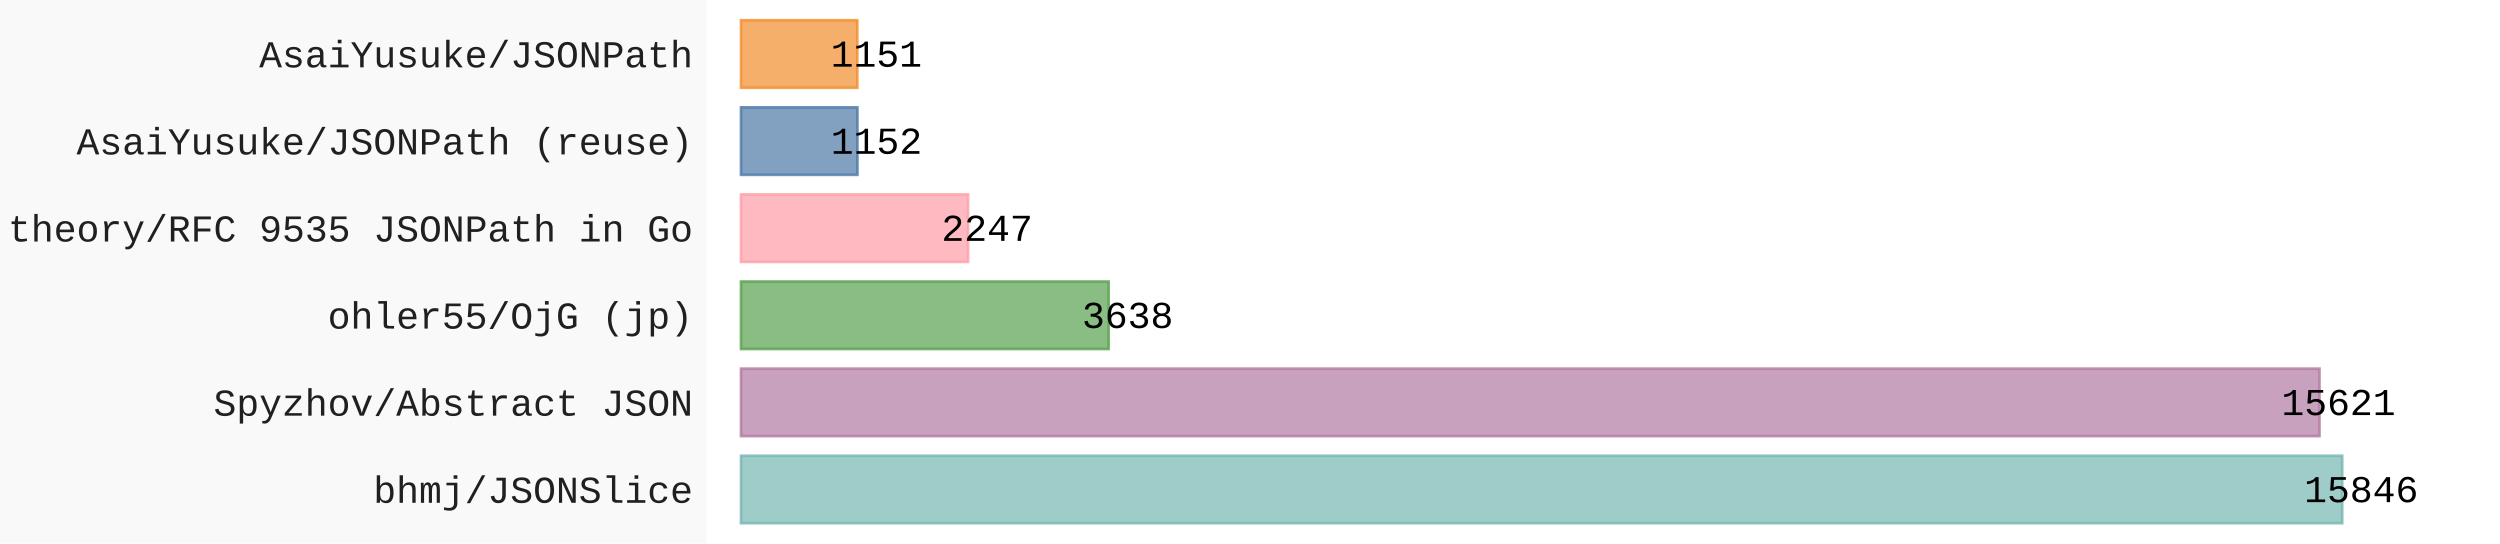
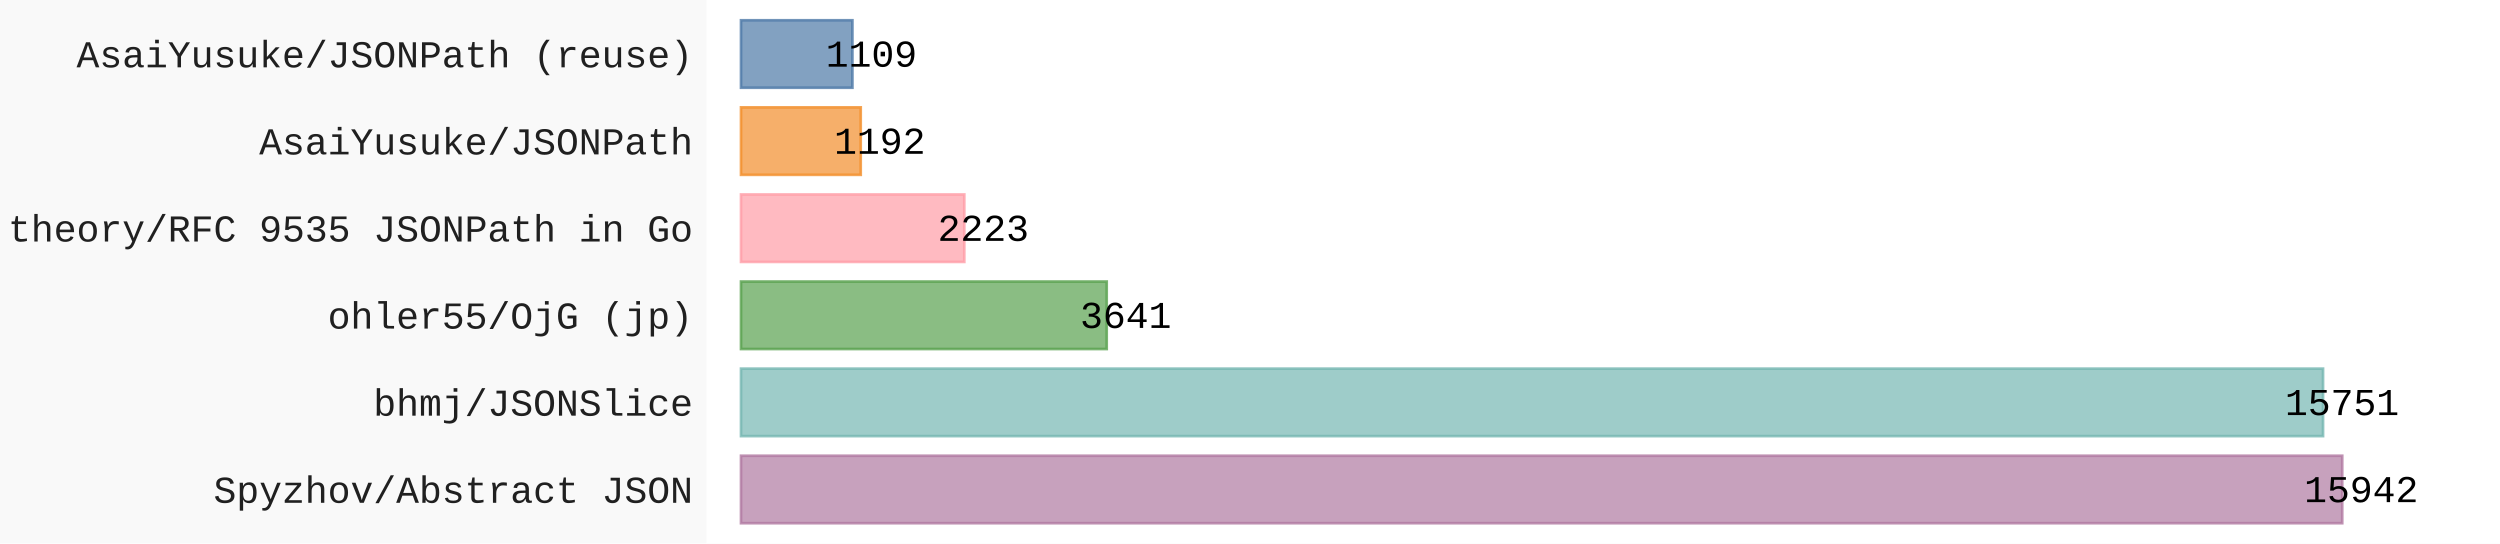
- <svg xmlns="http://www.w3.org/2000/svg" id="chart-ae1045c4-0bc6-4406-a39c-15bd378759e7" class="pygal-chart" viewBox="0 0 920 200">
+ <svg xmlns="http://www.w3.org/2000/svg" id="chart-dc717088-3683-409a-b984-947b8f1420bf" class="pygal-chart" viewBox="0 0 920 200">
  <defs>
-     <style type="text/css">#chart-ae1045c4-0bc6-4406-a39c-15bd378759e7{-webkit-user-select:none;-webkit-font-smoothing:antialiased;font-family:Consolas,"Liberation Mono",Menlo,Courier,monospace}#chart-ae1045c4-0bc6-4406-a39c-15bd378759e7 .title{font-family:Consolas,"Liberation Mono",Menlo,Courier,monospace;font-size:16px}#chart-ae1045c4-0bc6-4406-a39c-15bd378759e7 .legends .legend text{font-family:Consolas,"Liberation Mono",Menlo,Courier,monospace;font-size:14px}#chart-ae1045c4-0bc6-4406-a39c-15bd378759e7 .axis text{font-family:Consolas,"Liberation Mono",Menlo,Courier,monospace;font-size:14px}#chart-ae1045c4-0bc6-4406-a39c-15bd378759e7 .axis text.major{font-family:Consolas,"Liberation Mono",Menlo,Courier,monospace;font-size:10px}#chart-ae1045c4-0bc6-4406-a39c-15bd378759e7 .text-overlay text.value{font-family:Consolas,"Liberation Mono",Menlo,Courier,monospace;font-size:14px}#chart-ae1045c4-0bc6-4406-a39c-15bd378759e7 .text-overlay text.label{font-family:Consolas,"Liberation Mono",Menlo,Courier,monospace;font-size:10px}#chart-ae1045c4-0bc6-4406-a39c-15bd378759e7 .tooltip{font-family:Consolas,"Liberation Mono",Menlo,Courier,monospace;font-size:14px}#chart-ae1045c4-0bc6-4406-a39c-15bd378759e7 text.no_data{font-family:Consolas,"Liberation Mono",Menlo,Courier,monospace;font-size:64px}
- #chart-ae1045c4-0bc6-4406-a39c-15bd378759e7{background-color:rgba(249,249,249,1)}#chart-ae1045c4-0bc6-4406-a39c-15bd378759e7 path,#chart-ae1045c4-0bc6-4406-a39c-15bd378759e7 line,#chart-ae1045c4-0bc6-4406-a39c-15bd378759e7 rect,#chart-ae1045c4-0bc6-4406-a39c-15bd378759e7 circle{-webkit-transition:150ms;-moz-transition:150ms;transition:150ms}#chart-ae1045c4-0bc6-4406-a39c-15bd378759e7 .graph &gt; .background{fill:rgba(249,249,249,1)}#chart-ae1045c4-0bc6-4406-a39c-15bd378759e7 .plot &gt; .background{fill:rgba(255,255,255,1)}#chart-ae1045c4-0bc6-4406-a39c-15bd378759e7 .graph{fill:rgba(0,0,0,.87)}#chart-ae1045c4-0bc6-4406-a39c-15bd378759e7 text.no_data{fill:rgba(0,0,0,1)}#chart-ae1045c4-0bc6-4406-a39c-15bd378759e7 .title{fill:rgba(0,0,0,1)}#chart-ae1045c4-0bc6-4406-a39c-15bd378759e7 .legends .legend text{fill:rgba(0,0,0,.87)}#chart-ae1045c4-0bc6-4406-a39c-15bd378759e7 .legends .legend:hover text{fill:rgba(0,0,0,1)}#chart-ae1045c4-0bc6-4406-a39c-15bd378759e7 .axis .line{stroke:rgba(0,0,0,1)}#chart-ae1045c4-0bc6-4406-a39c-15bd378759e7 .axis .guide.line{stroke:rgba(0,0,0,.54)}#chart-ae1045c4-0bc6-4406-a39c-15bd378759e7 .axis .major.line{stroke:rgba(0,0,0,.87)}#chart-ae1045c4-0bc6-4406-a39c-15bd378759e7 .axis text.major{fill:rgba(0,0,0,1)}#chart-ae1045c4-0bc6-4406-a39c-15bd378759e7 .axis.y .guides:hover .guide.line,#chart-ae1045c4-0bc6-4406-a39c-15bd378759e7 .line-graph .axis.x .guides:hover .guide.line,#chart-ae1045c4-0bc6-4406-a39c-15bd378759e7 .stackedline-graph .axis.x .guides:hover .guide.line,#chart-ae1045c4-0bc6-4406-a39c-15bd378759e7 .xy-graph .axis.x .guides:hover .guide.line{stroke:rgba(0,0,0,1)}#chart-ae1045c4-0bc6-4406-a39c-15bd378759e7 .axis .guides:hover text{fill:rgba(0,0,0,1)}#chart-ae1045c4-0bc6-4406-a39c-15bd378759e7 .reactive{fill-opacity:.7;stroke-opacity:.8;stroke-width:1}#chart-ae1045c4-0bc6-4406-a39c-15bd378759e7 .ci{stroke:rgba(0,0,0,.87)}#chart-ae1045c4-0bc6-4406-a39c-15bd378759e7 .reactive.active,#chart-ae1045c4-0bc6-4406-a39c-15bd378759e7 .active .reactive{fill-opacity:.8;stroke-opacity:.9;stroke-width:4}#chart-ae1045c4-0bc6-4406-a39c-15bd378759e7 .ci .reactive.active{stroke-width:1.5}#chart-ae1045c4-0bc6-4406-a39c-15bd378759e7 .series text{fill:rgba(0,0,0,1)}#chart-ae1045c4-0bc6-4406-a39c-15bd378759e7 .tooltip rect{fill:rgba(255,255,255,1);stroke:rgba(0,0,0,1);-webkit-transition:opacity 150ms;-moz-transition:opacity 150ms;transition:opacity 150ms}#chart-ae1045c4-0bc6-4406-a39c-15bd378759e7 .tooltip .label{fill:rgba(0,0,0,.87)}#chart-ae1045c4-0bc6-4406-a39c-15bd378759e7 .tooltip .label{fill:rgba(0,0,0,.87)}#chart-ae1045c4-0bc6-4406-a39c-15bd378759e7 .tooltip .legend{font-size:.8em;fill:rgba(0,0,0,.54)}#chart-ae1045c4-0bc6-4406-a39c-15bd378759e7 .tooltip .x_label{font-size:.6em;fill:rgba(0,0,0,1)}#chart-ae1045c4-0bc6-4406-a39c-15bd378759e7 .tooltip .xlink{font-size:.5em;text-decoration:underline}#chart-ae1045c4-0bc6-4406-a39c-15bd378759e7 .tooltip .value{font-size:1.5em}#chart-ae1045c4-0bc6-4406-a39c-15bd378759e7 .bound{font-size:.5em}#chart-ae1045c4-0bc6-4406-a39c-15bd378759e7 .max-value{font-size:.75em;fill:rgba(0,0,0,.54)}#chart-ae1045c4-0bc6-4406-a39c-15bd378759e7 .map-element{fill:rgba(255,255,255,1);stroke:rgba(0,0,0,.54) !important}#chart-ae1045c4-0bc6-4406-a39c-15bd378759e7 .map-element .reactive{fill-opacity:inherit;stroke-opacity:inherit}#chart-ae1045c4-0bc6-4406-a39c-15bd378759e7 .color-0,#chart-ae1045c4-0bc6-4406-a39c-15bd378759e7 .color-0 a:visited{stroke:#F44336;fill:#F44336}#chart-ae1045c4-0bc6-4406-a39c-15bd378759e7 .text-overlay .color-0 text{fill:black}
- #chart-ae1045c4-0bc6-4406-a39c-15bd378759e7 text.no_data{text-anchor:middle}#chart-ae1045c4-0bc6-4406-a39c-15bd378759e7 .guide.line{fill:none}#chart-ae1045c4-0bc6-4406-a39c-15bd378759e7 .centered{text-anchor:middle}#chart-ae1045c4-0bc6-4406-a39c-15bd378759e7 .title{text-anchor:middle}#chart-ae1045c4-0bc6-4406-a39c-15bd378759e7 .legends .legend text{fill-opacity:1}#chart-ae1045c4-0bc6-4406-a39c-15bd378759e7 .axis.x text{text-anchor:middle}#chart-ae1045c4-0bc6-4406-a39c-15bd378759e7 .axis.x:not(.web) text[transform]{text-anchor:start}#chart-ae1045c4-0bc6-4406-a39c-15bd378759e7 .axis.x:not(.web) text[transform].backwards{text-anchor:end}#chart-ae1045c4-0bc6-4406-a39c-15bd378759e7 .axis.y text{text-anchor:end}#chart-ae1045c4-0bc6-4406-a39c-15bd378759e7 .axis.y text[transform].backwards{text-anchor:start}#chart-ae1045c4-0bc6-4406-a39c-15bd378759e7 .axis.y2 text{text-anchor:start}#chart-ae1045c4-0bc6-4406-a39c-15bd378759e7 .axis.y2 text[transform].backwards{text-anchor:end}#chart-ae1045c4-0bc6-4406-a39c-15bd378759e7 .axis .guide.line{stroke-dasharray:4,4;stroke:black}#chart-ae1045c4-0bc6-4406-a39c-15bd378759e7 .axis .major.guide.line{stroke-dasharray:6,6;stroke:black}#chart-ae1045c4-0bc6-4406-a39c-15bd378759e7 .horizontal .axis.y .guide.line,#chart-ae1045c4-0bc6-4406-a39c-15bd378759e7 .horizontal .axis.y2 .guide.line,#chart-ae1045c4-0bc6-4406-a39c-15bd378759e7 .vertical .axis.x .guide.line{opacity:0}#chart-ae1045c4-0bc6-4406-a39c-15bd378759e7 .horizontal .axis.always_show .guide.line,#chart-ae1045c4-0bc6-4406-a39c-15bd378759e7 .vertical .axis.always_show .guide.line{opacity:1 !important}#chart-ae1045c4-0bc6-4406-a39c-15bd378759e7 .axis.y .guides:hover .guide.line,#chart-ae1045c4-0bc6-4406-a39c-15bd378759e7 .axis.y2 .guides:hover .guide.line,#chart-ae1045c4-0bc6-4406-a39c-15bd378759e7 .axis.x .guides:hover .guide.line{opacity:1}#chart-ae1045c4-0bc6-4406-a39c-15bd378759e7 .axis .guides:hover text{opacity:1}#chart-ae1045c4-0bc6-4406-a39c-15bd378759e7 .nofill{fill:none}#chart-ae1045c4-0bc6-4406-a39c-15bd378759e7 .subtle-fill{fill-opacity:.2}#chart-ae1045c4-0bc6-4406-a39c-15bd378759e7 .dot{stroke-width:1px;fill-opacity:1;stroke-opacity:1}#chart-ae1045c4-0bc6-4406-a39c-15bd378759e7 .dot.active{stroke-width:5px}#chart-ae1045c4-0bc6-4406-a39c-15bd378759e7 .dot.negative{fill:transparent}#chart-ae1045c4-0bc6-4406-a39c-15bd378759e7 text,#chart-ae1045c4-0bc6-4406-a39c-15bd378759e7 tspan{stroke:none !important}#chart-ae1045c4-0bc6-4406-a39c-15bd378759e7 .series text.active{opacity:1}#chart-ae1045c4-0bc6-4406-a39c-15bd378759e7 .tooltip rect{fill-opacity:.95;stroke-width:.5}#chart-ae1045c4-0bc6-4406-a39c-15bd378759e7 .tooltip text{fill-opacity:1}#chart-ae1045c4-0bc6-4406-a39c-15bd378759e7 .showable{visibility:hidden}#chart-ae1045c4-0bc6-4406-a39c-15bd378759e7 .showable.shown{visibility:visible}#chart-ae1045c4-0bc6-4406-a39c-15bd378759e7 .gauge-background{fill:rgba(229,229,229,1);stroke:none}#chart-ae1045c4-0bc6-4406-a39c-15bd378759e7 .bg-lines{stroke:rgba(249,249,249,1);stroke-width:2px}</style>
+     <style type="text/css">#chart-dc717088-3683-409a-b984-947b8f1420bf{-webkit-user-select:none;-webkit-font-smoothing:antialiased;font-family:Consolas,"Liberation Mono",Menlo,Courier,monospace}#chart-dc717088-3683-409a-b984-947b8f1420bf .title{font-family:Consolas,"Liberation Mono",Menlo,Courier,monospace;font-size:16px}#chart-dc717088-3683-409a-b984-947b8f1420bf .legends .legend text{font-family:Consolas,"Liberation Mono",Menlo,Courier,monospace;font-size:14px}#chart-dc717088-3683-409a-b984-947b8f1420bf .axis text{font-family:Consolas,"Liberation Mono",Menlo,Courier,monospace;font-size:14px}#chart-dc717088-3683-409a-b984-947b8f1420bf .axis text.major{font-family:Consolas,"Liberation Mono",Menlo,Courier,monospace;font-size:10px}#chart-dc717088-3683-409a-b984-947b8f1420bf .text-overlay text.value{font-family:Consolas,"Liberation Mono",Menlo,Courier,monospace;font-size:14px}#chart-dc717088-3683-409a-b984-947b8f1420bf .text-overlay text.label{font-family:Consolas,"Liberation Mono",Menlo,Courier,monospace;font-size:10px}#chart-dc717088-3683-409a-b984-947b8f1420bf .tooltip{font-family:Consolas,"Liberation Mono",Menlo,Courier,monospace;font-size:14px}#chart-dc717088-3683-409a-b984-947b8f1420bf text.no_data{font-family:Consolas,"Liberation Mono",Menlo,Courier,monospace;font-size:64px}
+ #chart-dc717088-3683-409a-b984-947b8f1420bf{background-color:rgba(249,249,249,1)}#chart-dc717088-3683-409a-b984-947b8f1420bf path,#chart-dc717088-3683-409a-b984-947b8f1420bf line,#chart-dc717088-3683-409a-b984-947b8f1420bf rect,#chart-dc717088-3683-409a-b984-947b8f1420bf circle{-webkit-transition:150ms;-moz-transition:150ms;transition:150ms}#chart-dc717088-3683-409a-b984-947b8f1420bf .graph &gt; .background{fill:rgba(249,249,249,1)}#chart-dc717088-3683-409a-b984-947b8f1420bf .plot &gt; .background{fill:rgba(255,255,255,1)}#chart-dc717088-3683-409a-b984-947b8f1420bf .graph{fill:rgba(0,0,0,.87)}#chart-dc717088-3683-409a-b984-947b8f1420bf text.no_data{fill:rgba(0,0,0,1)}#chart-dc717088-3683-409a-b984-947b8f1420bf .title{fill:rgba(0,0,0,1)}#chart-dc717088-3683-409a-b984-947b8f1420bf .legends .legend text{fill:rgba(0,0,0,.87)}#chart-dc717088-3683-409a-b984-947b8f1420bf .legends .legend:hover text{fill:rgba(0,0,0,1)}#chart-dc717088-3683-409a-b984-947b8f1420bf .axis .line{stroke:rgba(0,0,0,1)}#chart-dc717088-3683-409a-b984-947b8f1420bf .axis .guide.line{stroke:rgba(0,0,0,.54)}#chart-dc717088-3683-409a-b984-947b8f1420bf .axis .major.line{stroke:rgba(0,0,0,.87)}#chart-dc717088-3683-409a-b984-947b8f1420bf .axis text.major{fill:rgba(0,0,0,1)}#chart-dc717088-3683-409a-b984-947b8f1420bf .axis.y .guides:hover .guide.line,#chart-dc717088-3683-409a-b984-947b8f1420bf .line-graph .axis.x .guides:hover .guide.line,#chart-dc717088-3683-409a-b984-947b8f1420bf .stackedline-graph .axis.x .guides:hover .guide.line,#chart-dc717088-3683-409a-b984-947b8f1420bf .xy-graph .axis.x .guides:hover .guide.line{stroke:rgba(0,0,0,1)}#chart-dc717088-3683-409a-b984-947b8f1420bf .axis .guides:hover text{fill:rgba(0,0,0,1)}#chart-dc717088-3683-409a-b984-947b8f1420bf .reactive{fill-opacity:.7;stroke-opacity:.8;stroke-width:1}#chart-dc717088-3683-409a-b984-947b8f1420bf .ci{stroke:rgba(0,0,0,.87)}#chart-dc717088-3683-409a-b984-947b8f1420bf .reactive.active,#chart-dc717088-3683-409a-b984-947b8f1420bf .active .reactive{fill-opacity:.8;stroke-opacity:.9;stroke-width:4}#chart-dc717088-3683-409a-b984-947b8f1420bf .ci .reactive.active{stroke-width:1.5}#chart-dc717088-3683-409a-b984-947b8f1420bf .series text{fill:rgba(0,0,0,1)}#chart-dc717088-3683-409a-b984-947b8f1420bf .tooltip rect{fill:rgba(255,255,255,1);stroke:rgba(0,0,0,1);-webkit-transition:opacity 150ms;-moz-transition:opacity 150ms;transition:opacity 150ms}#chart-dc717088-3683-409a-b984-947b8f1420bf .tooltip .label{fill:rgba(0,0,0,.87)}#chart-dc717088-3683-409a-b984-947b8f1420bf .tooltip .label{fill:rgba(0,0,0,.87)}#chart-dc717088-3683-409a-b984-947b8f1420bf .tooltip .legend{font-size:.8em;fill:rgba(0,0,0,.54)}#chart-dc717088-3683-409a-b984-947b8f1420bf .tooltip .x_label{font-size:.6em;fill:rgba(0,0,0,1)}#chart-dc717088-3683-409a-b984-947b8f1420bf .tooltip .xlink{font-size:.5em;text-decoration:underline}#chart-dc717088-3683-409a-b984-947b8f1420bf .tooltip .value{font-size:1.5em}#chart-dc717088-3683-409a-b984-947b8f1420bf .bound{font-size:.5em}#chart-dc717088-3683-409a-b984-947b8f1420bf .max-value{font-size:.75em;fill:rgba(0,0,0,.54)}#chart-dc717088-3683-409a-b984-947b8f1420bf .map-element{fill:rgba(255,255,255,1);stroke:rgba(0,0,0,.54) !important}#chart-dc717088-3683-409a-b984-947b8f1420bf .map-element .reactive{fill-opacity:inherit;stroke-opacity:inherit}#chart-dc717088-3683-409a-b984-947b8f1420bf .color-0,#chart-dc717088-3683-409a-b984-947b8f1420bf .color-0 a:visited{stroke:#F44336;fill:#F44336}#chart-dc717088-3683-409a-b984-947b8f1420bf .text-overlay .color-0 text{fill:black}
+ #chart-dc717088-3683-409a-b984-947b8f1420bf text.no_data{text-anchor:middle}#chart-dc717088-3683-409a-b984-947b8f1420bf .guide.line{fill:none}#chart-dc717088-3683-409a-b984-947b8f1420bf .centered{text-anchor:middle}#chart-dc717088-3683-409a-b984-947b8f1420bf .title{text-anchor:middle}#chart-dc717088-3683-409a-b984-947b8f1420bf .legends .legend text{fill-opacity:1}#chart-dc717088-3683-409a-b984-947b8f1420bf .axis.x text{text-anchor:middle}#chart-dc717088-3683-409a-b984-947b8f1420bf .axis.x:not(.web) text[transform]{text-anchor:start}#chart-dc717088-3683-409a-b984-947b8f1420bf .axis.x:not(.web) text[transform].backwards{text-anchor:end}#chart-dc717088-3683-409a-b984-947b8f1420bf .axis.y text{text-anchor:end}#chart-dc717088-3683-409a-b984-947b8f1420bf .axis.y text[transform].backwards{text-anchor:start}#chart-dc717088-3683-409a-b984-947b8f1420bf .axis.y2 text{text-anchor:start}#chart-dc717088-3683-409a-b984-947b8f1420bf .axis.y2 text[transform].backwards{text-anchor:end}#chart-dc717088-3683-409a-b984-947b8f1420bf .axis .guide.line{stroke-dasharray:4,4;stroke:black}#chart-dc717088-3683-409a-b984-947b8f1420bf .axis .major.guide.line{stroke-dasharray:6,6;stroke:black}#chart-dc717088-3683-409a-b984-947b8f1420bf .horizontal .axis.y .guide.line,#chart-dc717088-3683-409a-b984-947b8f1420bf .horizontal .axis.y2 .guide.line,#chart-dc717088-3683-409a-b984-947b8f1420bf .vertical .axis.x .guide.line{opacity:0}#chart-dc717088-3683-409a-b984-947b8f1420bf .horizontal .axis.always_show .guide.line,#chart-dc717088-3683-409a-b984-947b8f1420bf .vertical .axis.always_show .guide.line{opacity:1 !important}#chart-dc717088-3683-409a-b984-947b8f1420bf .axis.y .guides:hover .guide.line,#chart-dc717088-3683-409a-b984-947b8f1420bf .axis.y2 .guides:hover .guide.line,#chart-dc717088-3683-409a-b984-947b8f1420bf .axis.x .guides:hover .guide.line{opacity:1}#chart-dc717088-3683-409a-b984-947b8f1420bf .axis .guides:hover text{opacity:1}#chart-dc717088-3683-409a-b984-947b8f1420bf .nofill{fill:none}#chart-dc717088-3683-409a-b984-947b8f1420bf .subtle-fill{fill-opacity:.2}#chart-dc717088-3683-409a-b984-947b8f1420bf .dot{stroke-width:1px;fill-opacity:1;stroke-opacity:1}#chart-dc717088-3683-409a-b984-947b8f1420bf .dot.active{stroke-width:5px}#chart-dc717088-3683-409a-b984-947b8f1420bf .dot.negative{fill:transparent}#chart-dc717088-3683-409a-b984-947b8f1420bf text,#chart-dc717088-3683-409a-b984-947b8f1420bf tspan{stroke:none !important}#chart-dc717088-3683-409a-b984-947b8f1420bf .series text.active{opacity:1}#chart-dc717088-3683-409a-b984-947b8f1420bf .tooltip rect{fill-opacity:.95;stroke-width:.5}#chart-dc717088-3683-409a-b984-947b8f1420bf .tooltip text{fill-opacity:1}#chart-dc717088-3683-409a-b984-947b8f1420bf .showable{visibility:hidden}#chart-dc717088-3683-409a-b984-947b8f1420bf .showable.shown{visibility:visible}#chart-dc717088-3683-409a-b984-947b8f1420bf .gauge-background{fill:rgba(229,229,229,1);stroke:none}#chart-dc717088-3683-409a-b984-947b8f1420bf .bg-lines{stroke:rgba(249,249,249,1);stroke-width:2px}</style>
  </defs>
  <g class="graph horizontalbar-graph horizontal">
    <rect x="0" y="0" width="920" height="200" class="background" />
    <g transform="translate(260, 0)" class="plot">
      <rect x="0" y="0" width="660.0" height="200" class="background" />
      <g class="axis y">
        <g class="guides">
-           <text x="-5" y="185.028" class="">bhmj/JSONSlice</text>
+           <text x="-5" y="185.028" class="">Spyzhov/Abstract JSON</text>
        </g>
        <g class="guides">
-           <text x="-5" y="152.977" class="">Spyzhov/Abstract JSON</text>
+           <text x="-5" y="152.977" class="">bhmj/JSONSlice</text>
        </g>
        <g class="guides">
          <text x="-5" y="120.926" class="">ohler55/OjG (jp)</text>
        </g>
        <g class="guides">
          <text x="-5" y="88.874" class="">theory/RFC 9535 JSONPath in Go</text>
        </g>
        <g class="guides">
-           <text x="-5" y="56.823" class="">AsaiYusuke/JSONPath (reuse)</text>
+           <text x="-5" y="56.823" class="">AsaiYusuke/JSONPath</text>
        </g>
        <g class="guides">
-           <text x="-5" y="24.772" class="">AsaiYusuke/JSONPath</text>
+           <text x="-5" y="24.772" class="">AsaiYusuke/JSONPath (reuse)</text>
        </g>
      </g>
      <g class="series serie-0 color-0">
        <g class="bars">
-           <g class="bar" style="fill: #76b7b2; stroke: #76b7b2">
+           <g class="bar" style="fill: #b07aa1; stroke: #b07aa1">
            <rect x="12.692" y="167.718" rx="0" ry="0" width="589.244" height="24.821" class="rect reactive tooltip-trigger" />
          </g>
-           <g class="bar" style="fill: #b07aa1; stroke: #b07aa1">
-             <rect x="12.692" y="135.667" rx="0" ry="0" width="580.877" height="24.821" class="rect reactive tooltip-trigger" />
+           <g class="bar" style="fill: #76b7b2; stroke: #76b7b2">
+             <rect x="12.692" y="135.667" rx="0" ry="0" width="582.184" height="24.821" class="rect reactive tooltip-trigger" />
          </g>
          <g class="bar" style="fill: #59a14f; stroke: #59a14f">
-             <rect x="12.692" y="103.615" rx="0" ry="0" width="135.281" height="24.821" class="rect reactive tooltip-trigger" />
+             <rect x="12.692" y="103.615" rx="0" ry="0" width="134.578" height="24.821" class="rect reactive tooltip-trigger" />
          </g>
          <g class="bar" style="fill: #ff9da7; stroke: #ff9da7">
-             <rect x="12.692" y="71.564" rx="0" ry="0" width="83.556" height="24.821" class="rect reactive tooltip-trigger" />
+             <rect x="12.692" y="71.564" rx="0" ry="0" width="82.166" height="24.821" class="rect reactive tooltip-trigger" />
+           </g>
+           <g class="bar" style="fill: #f28e2b; stroke: #f28e2b">
+             <rect x="12.692" y="39.513" rx="0" ry="0" width="44.058" height="24.821" class="rect reactive tooltip-trigger" />
          </g>
          <g class="bar" style="fill: #4e79a7; stroke: #4e79a7">
-             <rect x="12.692" y="39.513" rx="0" ry="0" width="42.838" height="24.821" class="rect reactive tooltip-trigger" />
-           </g>
-           <g class="bar" style="fill: #f28e2b; stroke: #f28e2b">
-             <rect x="12.692" y="7.462" rx="0" ry="0" width="42.801" height="24.821" class="rect reactive tooltip-trigger" />
+             <rect x="12.692" y="7.462" rx="0" ry="0" width="40.991" height="24.821" class="rect reactive tooltip-trigger" />
          </g>
        </g>
      </g>
    </g>
    <g class="titles" />
    <g transform="translate(260, 0)" class="plot overlay">
      <g class="series serie-0 color-0" />
    </g>
    <g transform="translate(260, 0)" class="plot text-overlay">
      <g class="series serie-0 color-0">
-         <text text-anchor="middle" x="608.936" y="184.795" class="value">15846</text>
-         <text text-anchor="middle" x="600.569" y="152.744" class="value">15621</text>
-         <text text-anchor="middle" x="154.974" y="120.692" class="value">3638</text>
-         <text text-anchor="middle" x="103.248" y="88.641" class="value">2247</text>
-         <text text-anchor="middle" x="62.53" y="56.59" class="value">1152</text>
-         <text text-anchor="middle" x="62.493" y="24.538" class="value">1151</text>
+         <text text-anchor="middle" x="608.936" y="184.795" class="value">15942</text>
+         <text text-anchor="middle" x="601.876" y="152.744" class="value">15751</text>
+         <text text-anchor="middle" x="154.27" y="120.692" class="value">3641</text>
+         <text text-anchor="middle" x="101.858" y="88.641" class="value">2223</text>
+         <text text-anchor="middle" x="63.751" y="56.59" class="value">1192</text>
+         <text text-anchor="middle" x="60.683" y="24.538" class="value">1109</text>
      </g>
    </g>
    <g transform="translate(260, 0)" class="plot tooltip-overlay">
      <g transform="translate(0 0)" style="opacity: 0" class="tooltip">
        <rect rx="0" ry="0" width="0" height="0" class="tooltip-box" />
        <g class="text" />
      </g>
    </g>
  </g>
</svg>
